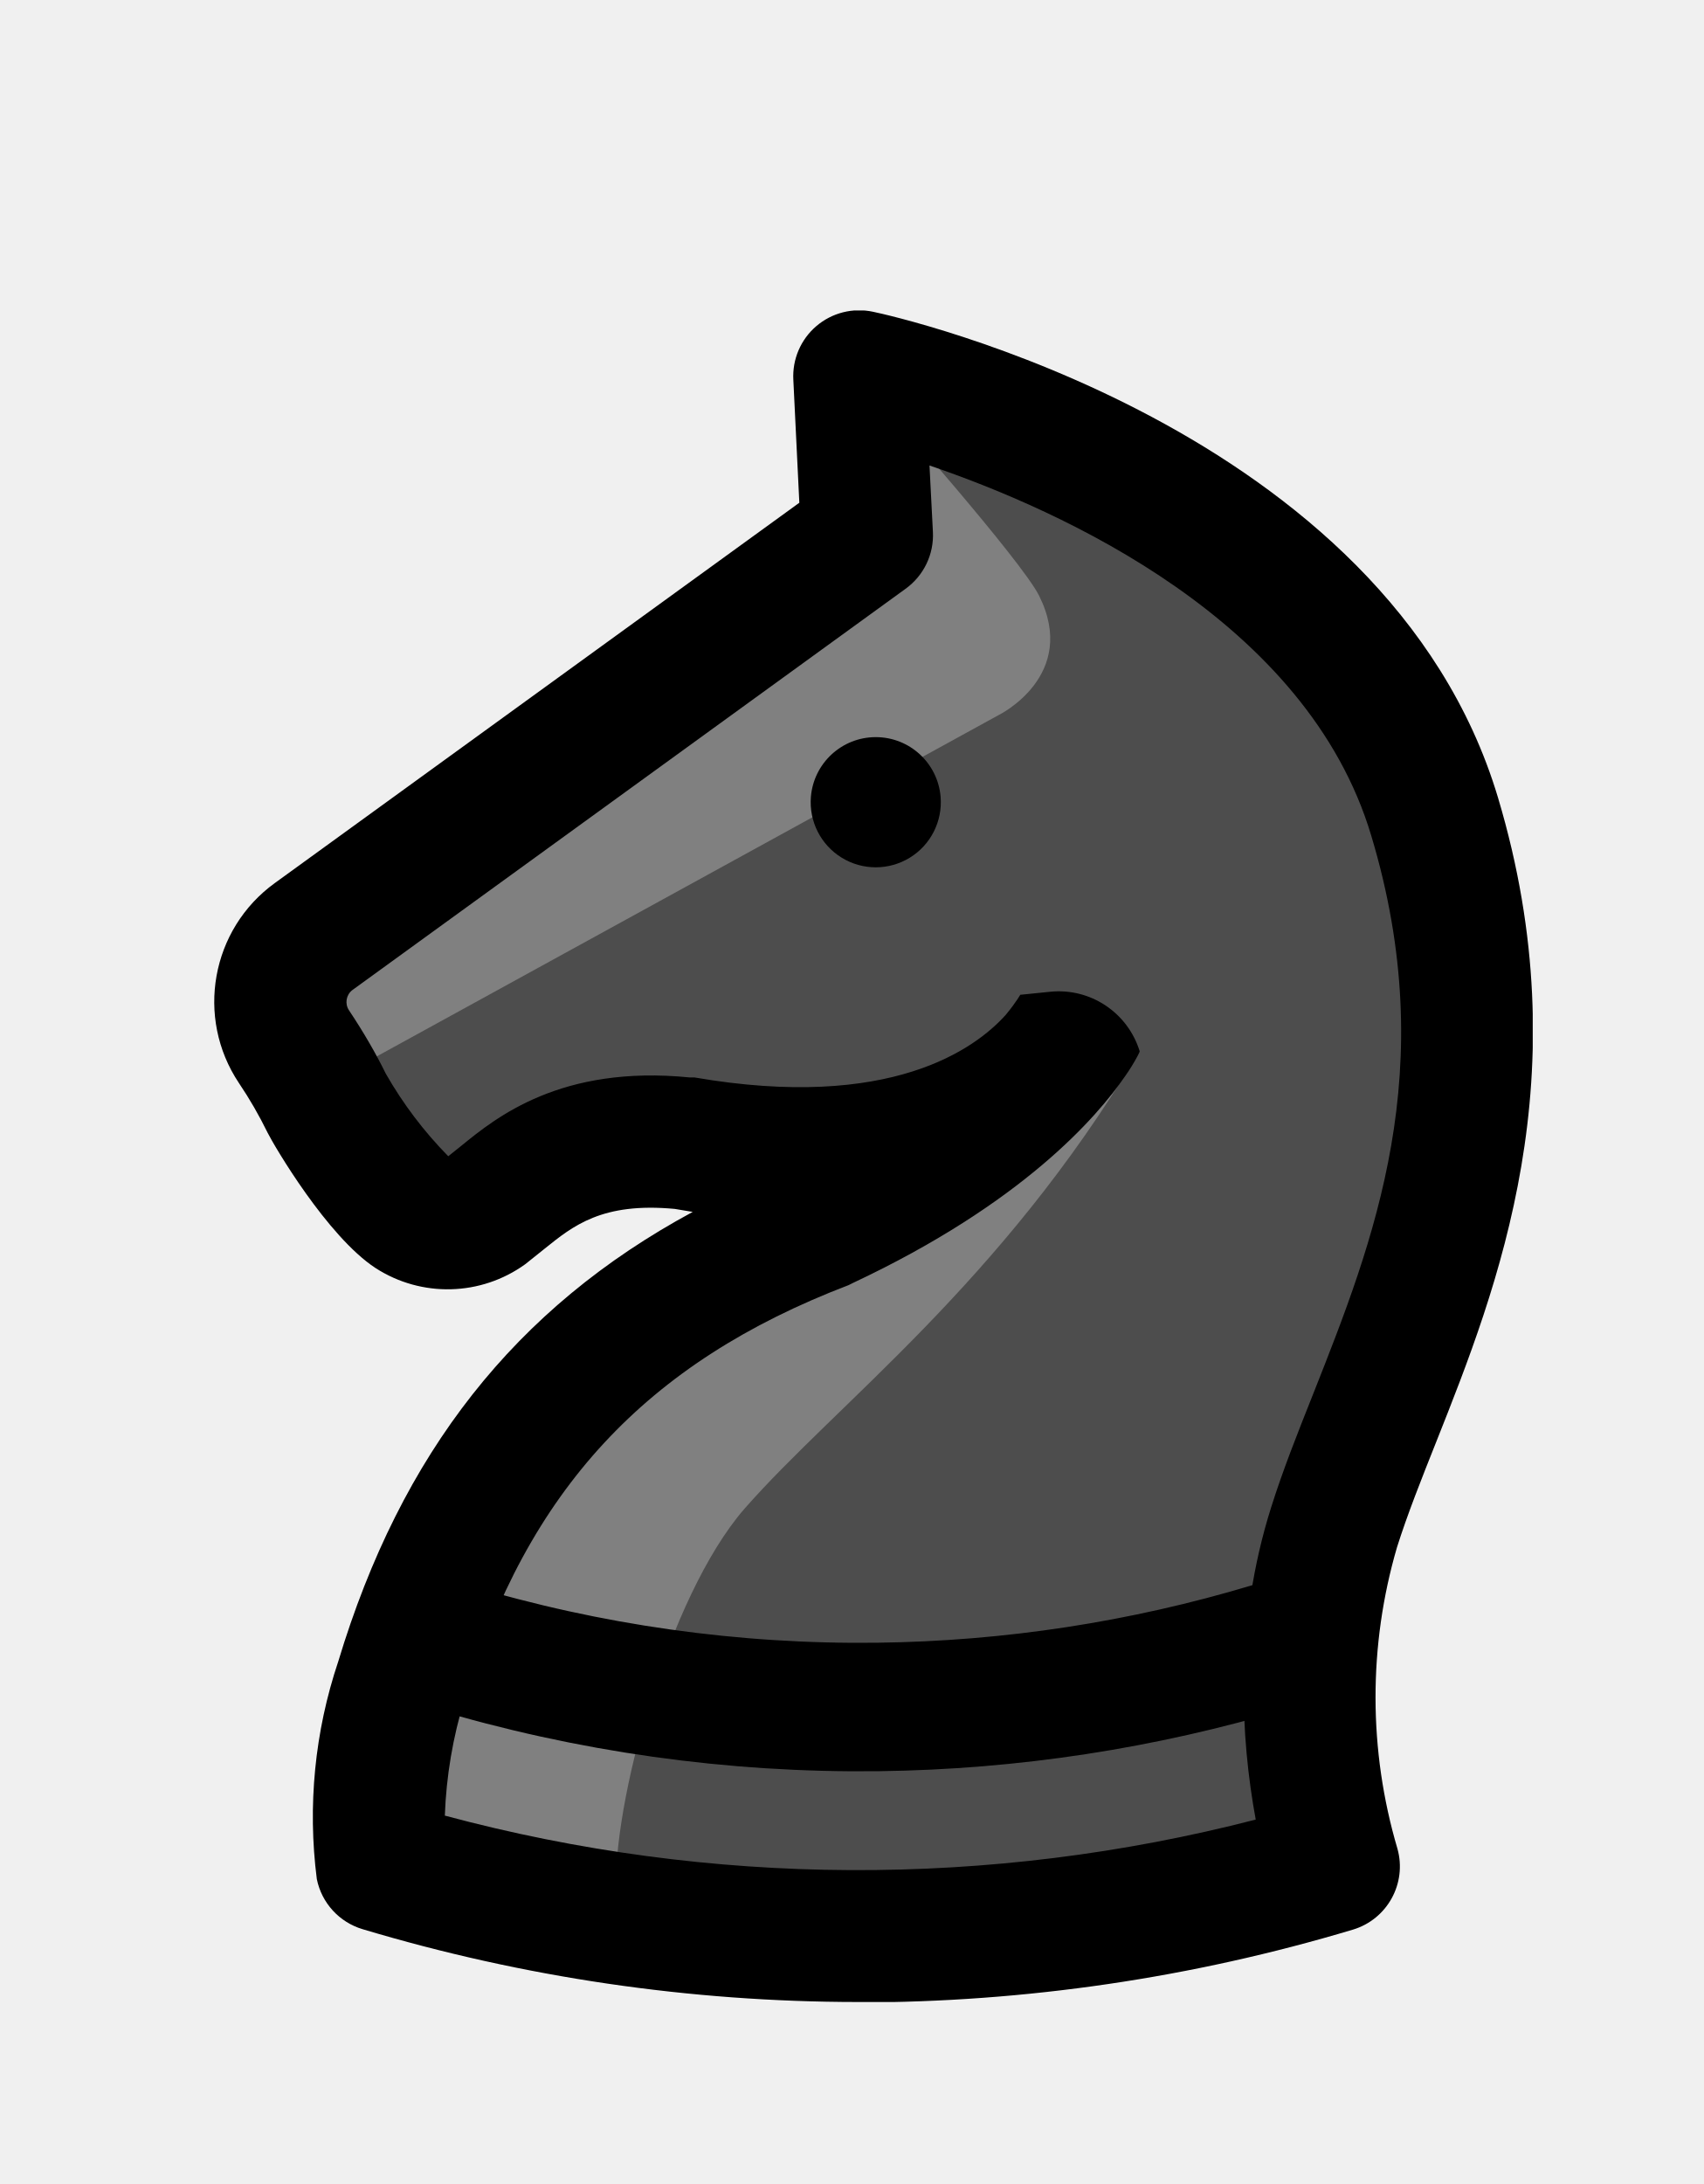
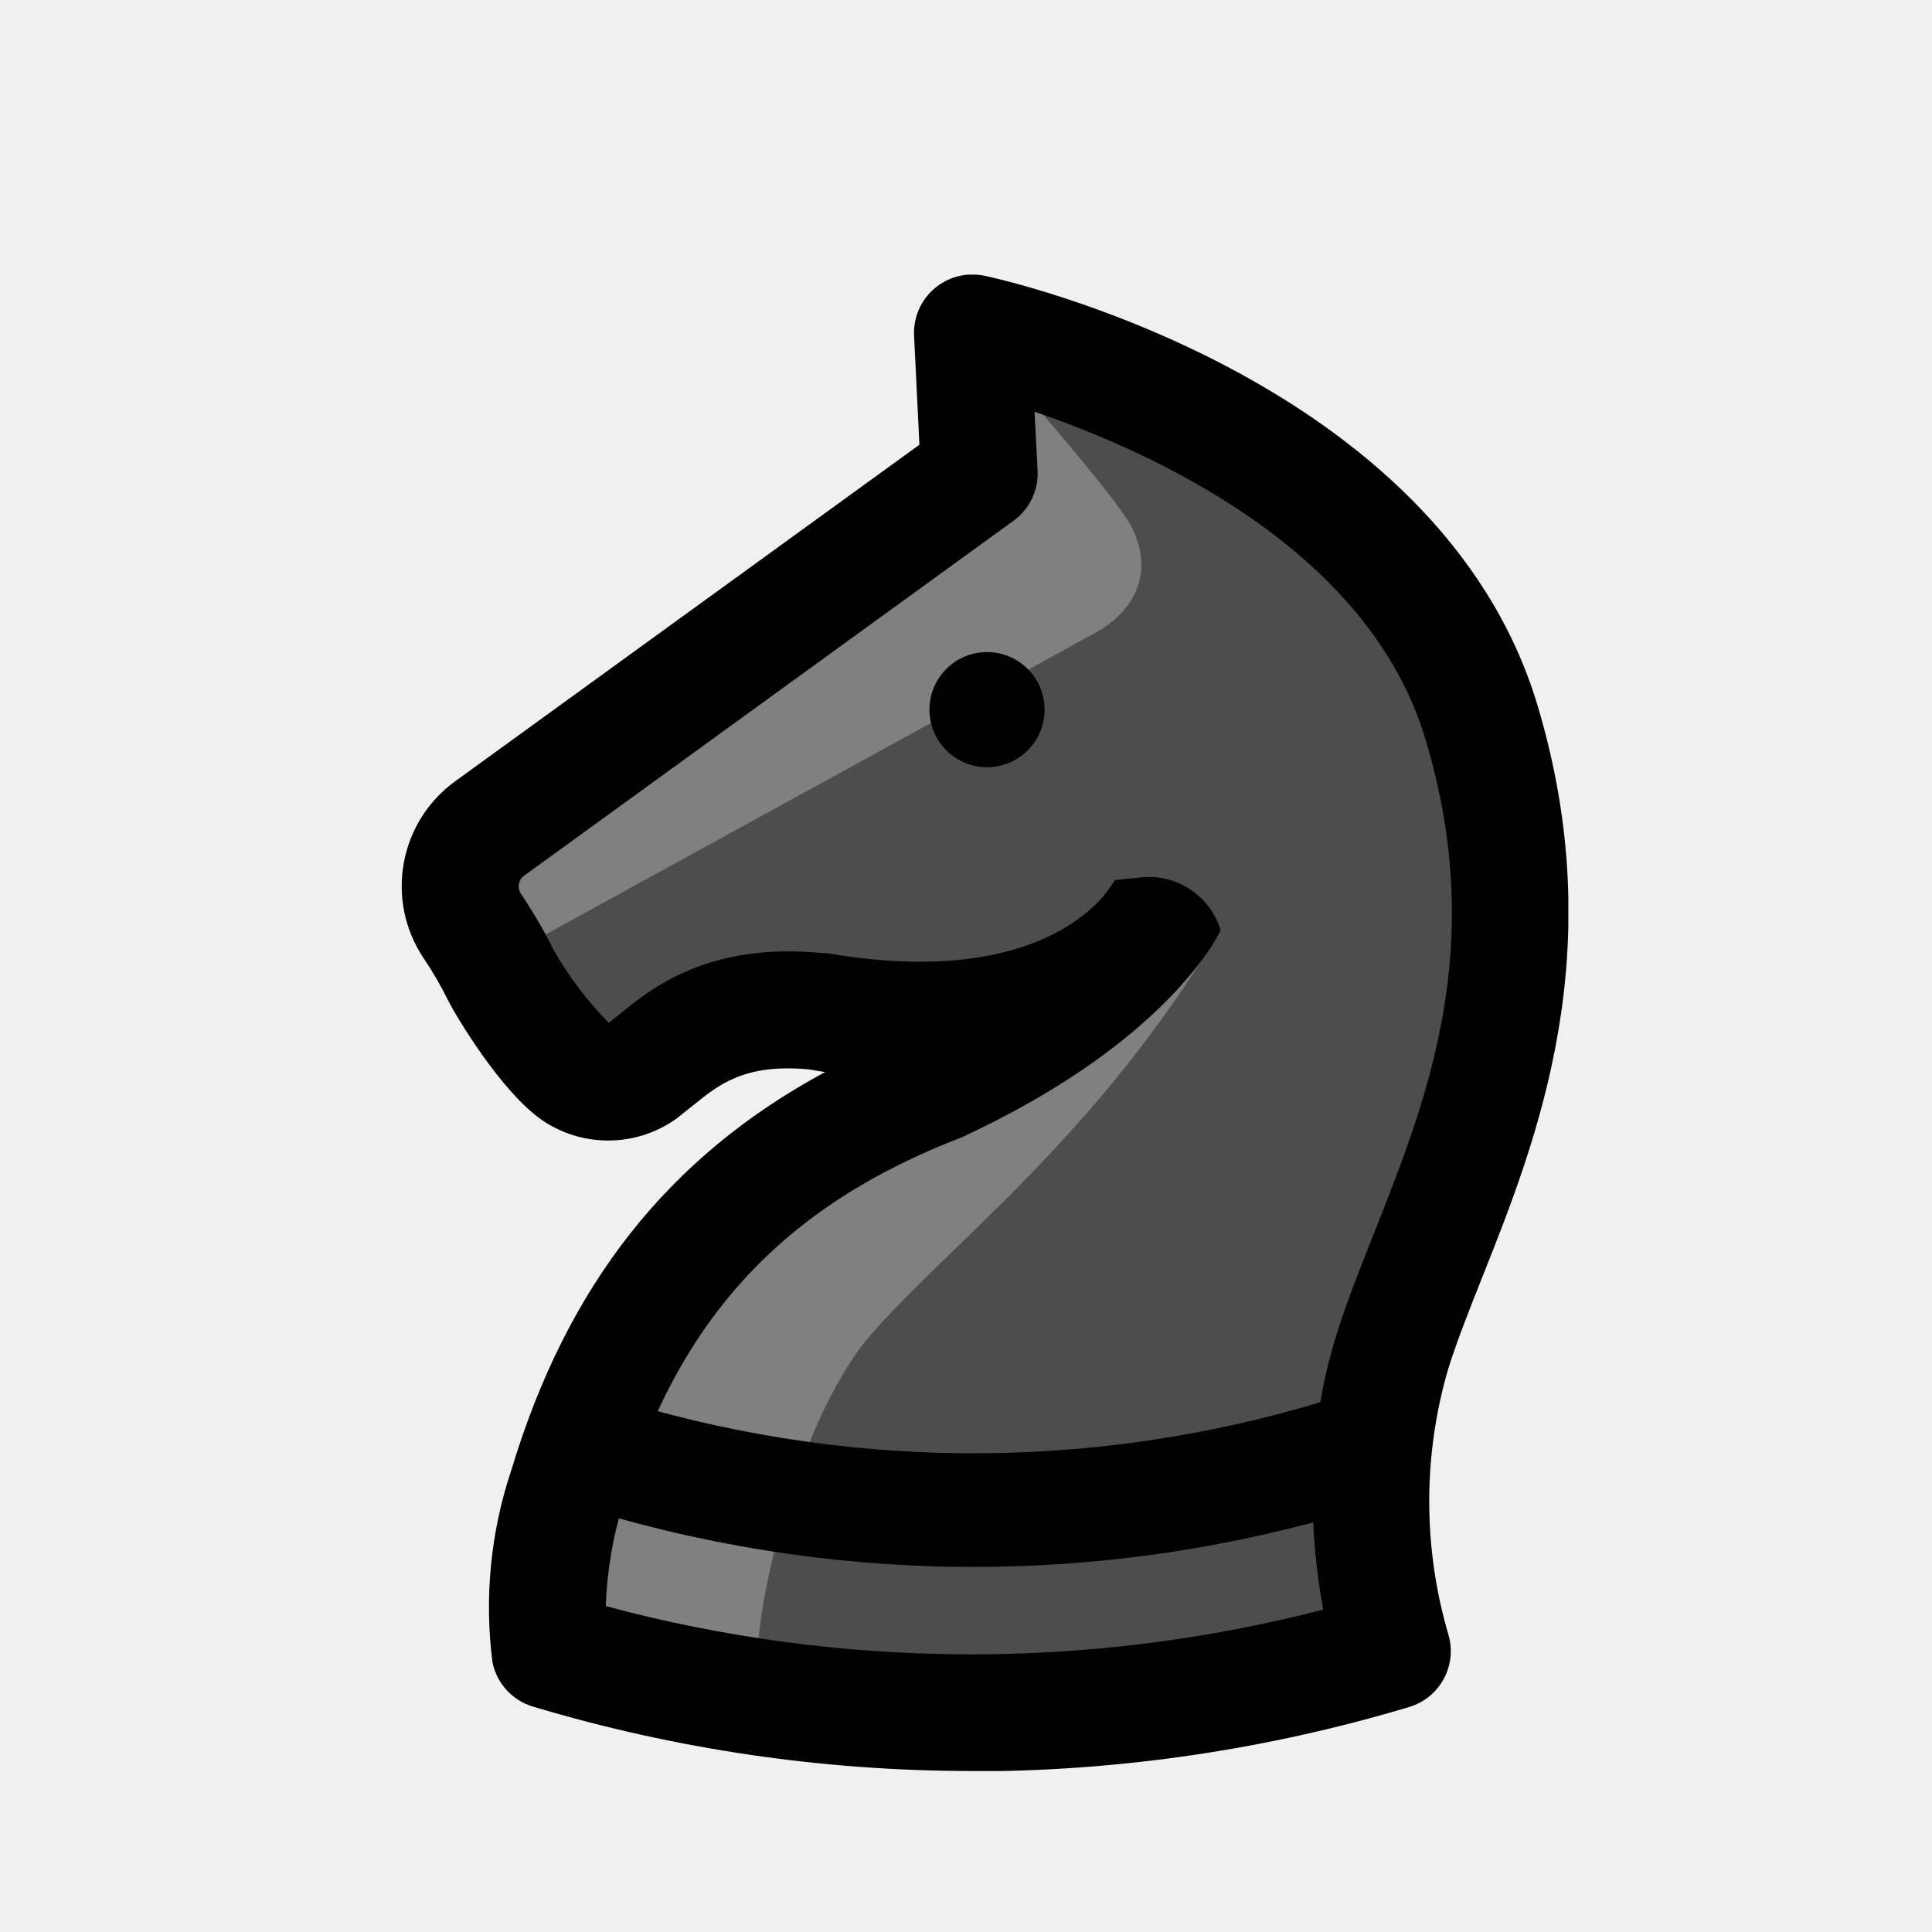
- <svg xmlns="http://www.w3.org/2000/svg" viewBox="-50 -92.5 398 510">
+ <svg xmlns="http://www.w3.org/2000/svg" width="100" height="100" viewBox="-50 -92.5 398 510">
  <defs>
-     <clipPath id="bN-a">
+     <clipPath id="a">
      <path d="M0 0h308v395H0Zm0 0" />
    </clipPath>
  </defs>
  <path fill="#4d4d4d" d="M39.1 343.3a388.4 388.4 0 0 0 115.2 16.3 388.3 388.3 0 0 0 107.3-16.3l-2-8c-3-13.4-7.4-41.5 2-71.1 12.8-40.7 45.9-91.3 23.5-166C261.4 19.1 150.7-4.6 150.7-4.6l1.8 37-129.3 93.8a18.9 18.9 0 0 0-4.6 25.7c2.7 4 5.4 8.6 7.7 13.2s13 21 19.7 25.4a15.7 15.7 0 0 0 17.7-.5c8-5.7 18-18.3 46-15.6 74 12.6 92.5-27.8 92.5-27.8s-11.8 24.1-59.5 46.6c-49.8 19-82.4 51.6-99 106.7-7.8 26.2-4.6 43.4-4.6 43.4" />
  <path fill="gray" d="m27.4 160 156-85.6s18.6-9.2 9.3-27.8c-4.1-8.2-35.8-44-35.8-44v37L18.1 141.5Zm188.2-6.2c-32 53.5-70.1 81.4-91.7 106-18 20.7-31 69.5-30 90 .6 12.4-51.1-9.9-51.1-9.9l13.4-63.7 27.7-52.5 45.3-32.9Zm0 0" />
-   <g clip-path="url(#bN-a)" transform="translate(0 -20)">
+   <g clip-path="url(#a)" transform="translate(0 -20)">
    <path d="M54 351.5a371.7 371.7 0 0 0 189.3.9c-3.5-19-5.1-45.4 3.6-72.9 2.7-8.6 6.2-17.4 9.9-26.7 14-35.4 29.9-75.5 13.5-130.1-15-50.3-72.4-76-103.2-86.5l.8 15.5a15.4 15.4 0 0 1-6.4 13.3L32.3 158.7a3.5 3.5 0 0 0-.8 4.7c3.4 5.1 6.3 10.1 8.6 14.8a93.5 93.5 0 0 0 14.6 19.3l3-2.4c8.1-6.6 23.3-19 53.4-16h1.1c45.8 7.9 65.6-6.7 72.7-14.6 2.5-3 3.5-4.9 3.6-5l-.2.3 6.9-.7c9.4-1 18.2 4.8 21 13.9l-.1.3a20.9 20.9 0 0 1-.4.8 46 46 0 0 1-2.9 4.7c-6.6 9.6-24 29.7-63.6 48.3l-1 .5c-47.4 18.1-75 48-89.7 96.7a105 105 0 0 0-4.6 27.2m96.4 43.5a403.4 403.4 0 0 1-115.6-17A15.4 15.4 0 0 1 24 366.3a114 114 0 0 1 5-50.8c14.7-48.7 41.3-82.6 82.8-105a201.6 201.6 0 0 1-4.2-.7c-17-1.6-23.8 4-30.4 9.3l-4.5 3.6a31 31 0 0 1-35 .9C26.4 216.2 14 195 12.5 192a97 97 0 0 0-6.7-11.6 34.2 34.2 0 0 1 8.4-46.7l122.5-88.8-1.4-28.7A15.4 15.4 0 0 1 153.9.3c4.9 1 120 26.6 146 113.5 19.4 64.9-.1 114.3-14.4 150.3-3.5 8.8-6.8 17.1-9.2 24.7a124.8 124.8 0 0 0 .1 70.4 15.4 15.4 0 0 1-10.4 18.9 403.6 403.6 0 0 1-115.7 17" />
  </g>
  <path fill="#fff" stroke="#000" stroke-linecap="round" stroke-linejoin="round" stroke-miterlimit="10" stroke-width="30" d="M55 292a333 333 0 0 0 100.2 14.1 332.8 332.8 0 0 0 91.4-14" />
  <path d="M169.7 93.6a15.2 15.2 0 1 1-30.3 0 15.2 15.2 0 0 1 30.3 0" />
</svg>
